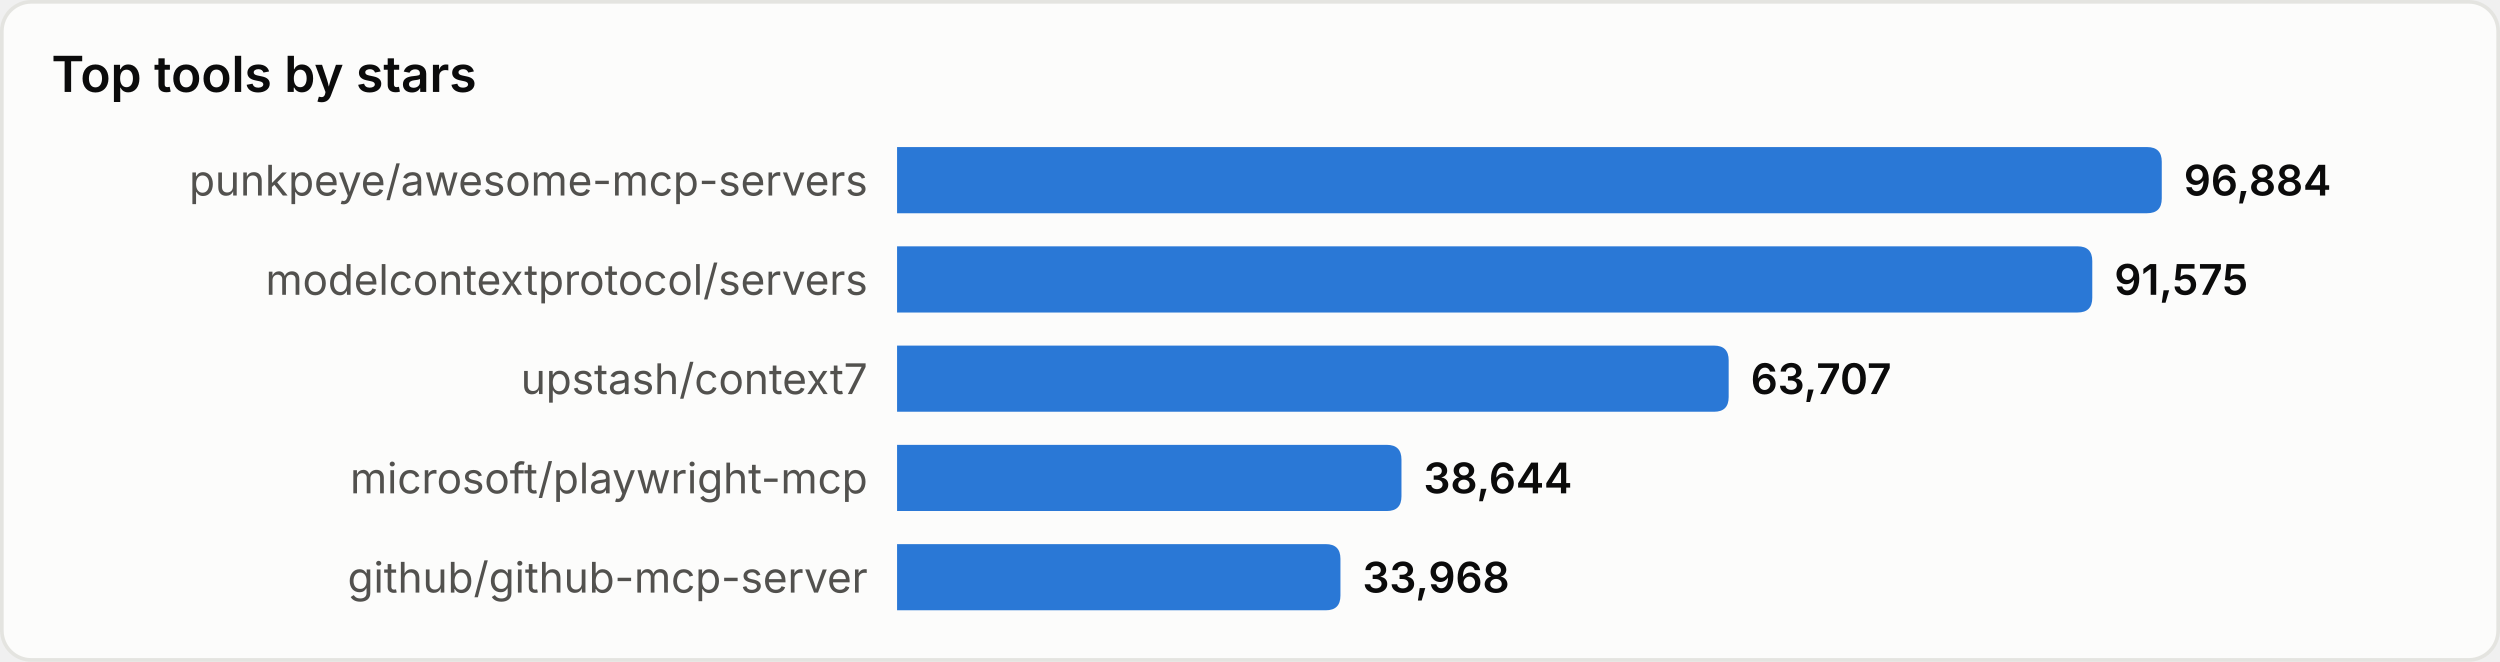
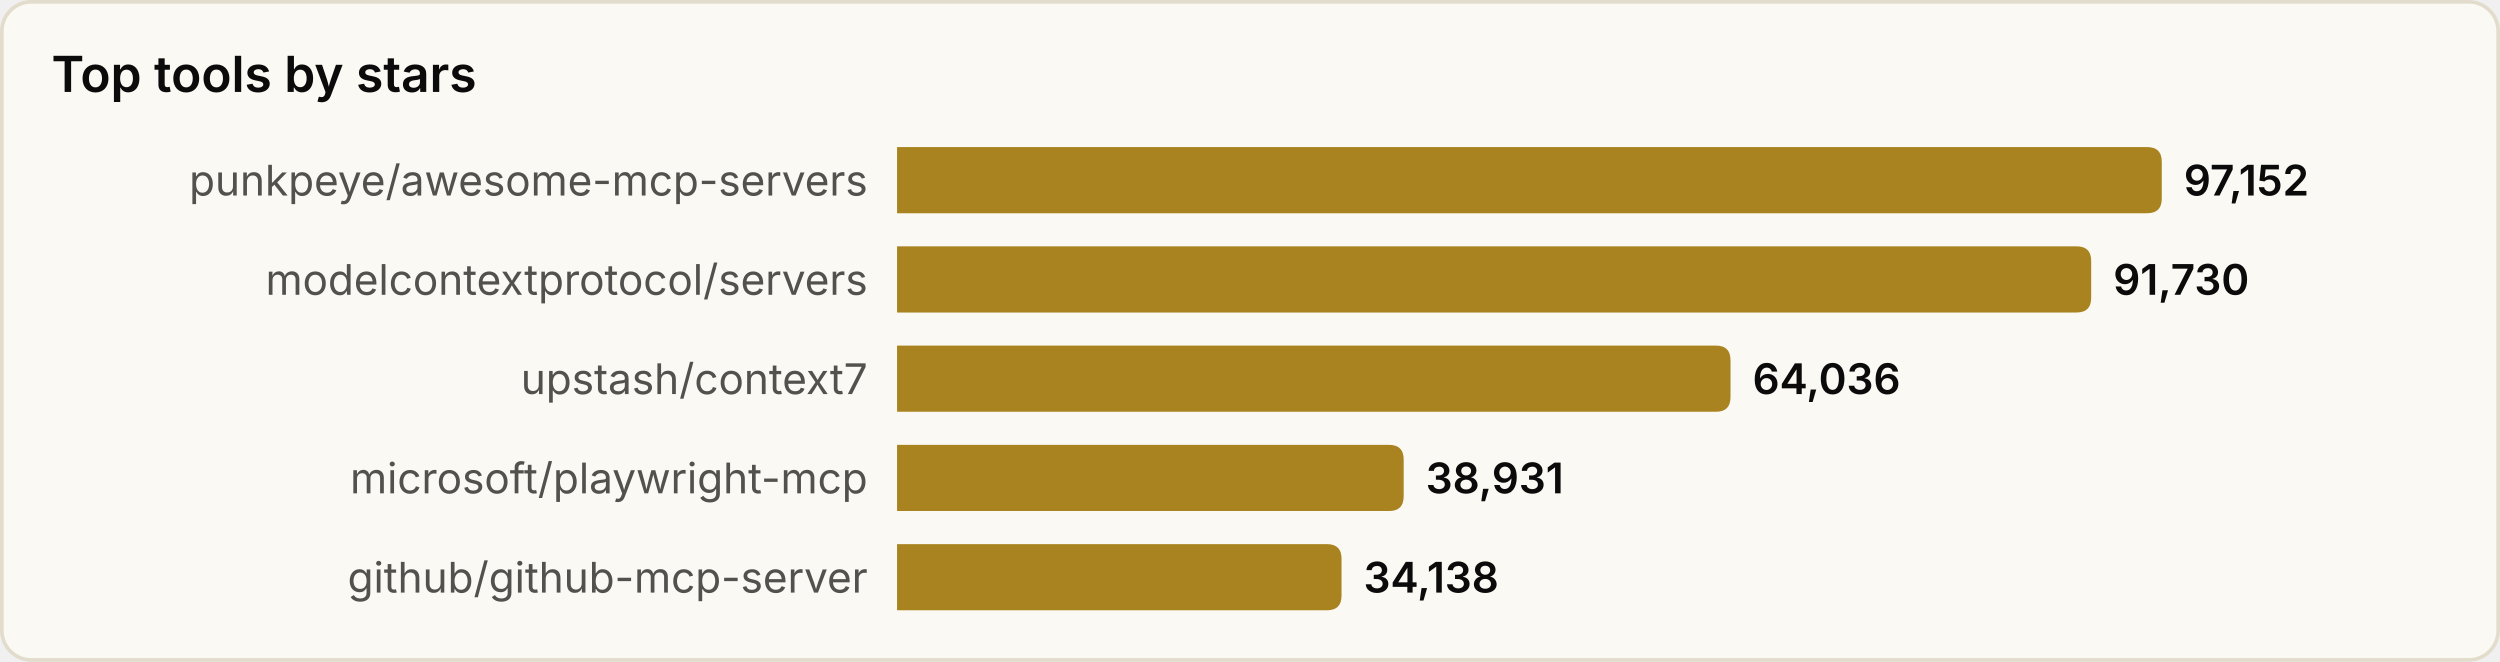
<svg xmlns="http://www.w3.org/2000/svg" width="680" height="180" viewBox="0 0 680 180" role="img" aria-label="Top tools by stars">
  <style>
text{font-family:system-ui,-apple-system,'Segoe UI',sans-serif}
- .srf{fill:#fcfcfb;stroke:#e4e4e0}.ttl{fill:#0b0b0b;font-size:13.5px;font-weight:600}
+ .srf{fill:#fbf9f3;stroke:#e2dccd}.ttl{fill:#0b0b0b;font-size:13.5px;font-weight:600}
.lbl{fill:#52514e;font-size:11.5px}.val{fill:#0b0b0b;font-size:11.5px;font-weight:600}
- .bar{fill:#2a78d6}
+ .bar{fill:#a8831f}
@media(prefers-color-scheme:dark){
- .srf{fill:#1a1a19;stroke:#33332f}.ttl{fill:#ffffff}
- .lbl{fill:#c3c2b7}.val{fill:#ffffff}.bar{fill:#3987e5}
+ .srf{fill:#131826;stroke:#2a3145}.ttl{fill:#f2eee4}
+ .lbl{fill:#a9a69c}.val{fill:#f2eee4}.bar{fill:#d9b04a}
}
</style>
  <rect x="0.5" y="0.5" width="679" height="179" rx="8" class="srf" />
  <text x="14" y="25" class="ttl">Top tools by stars</text>
  <text x="236" y="49.0" class="lbl" text-anchor="end" dominant-baseline="central">punkpeye/awesome-mcp-servers</text>
  <path d="M244,40 h340.0 q4,0 4,4 v10 q0,4 -4,4 h-340.0 z" class="bar" />
-   <text x="594.0" y="49.0" class="val" dominant-baseline="central">96,884</text>
+   <text x="594.0" y="49.0" class="val" dominant-baseline="central">97,152</text>
  <text x="236" y="76.0" class="lbl" text-anchor="end" dominant-baseline="central">modelcontextprotocol/servers</text>
-   <path d="M244,67 h321.1 q4,0 4,4 v10 q0,4 -4,4 h-321.1 z" class="bar" />
-   <text x="575.1" y="76.0" class="val" dominant-baseline="central">91,575</text>
+   <path d="M244,67 h320.8 q4,0 4,4 v10 q0,4 -4,4 h-320.8 z" class="bar" />
+   <text x="574.8" y="76.0" class="val" dominant-baseline="central">91,730</text>
  <text x="236" y="103.0" class="lbl" text-anchor="end" dominant-baseline="central">upstash/context7</text>
-   <path d="M244,94 h222.2 q4,0 4,4 v10 q0,4 -4,4 h-222.2 z" class="bar" />
-   <text x="476.2" y="103.0" class="val" dominant-baseline="central">63,707</text>
+   <path d="M244,94 h222.7 q4,0 4,4 v10 q0,4 -4,4 h-222.7 z" class="bar" />
+   <text x="476.7" y="103.0" class="val" dominant-baseline="central">64,036</text>
  <text x="236" y="130.0" class="lbl" text-anchor="end" dominant-baseline="central">microsoft/playwright-mcp</text>
-   <path d="M244,121 h133.2 q4,0 4,4 v10 q0,4 -4,4 h-133.2 z" class="bar" />
-   <text x="387.2" y="130.0" class="val" dominant-baseline="central">38,644</text>
+   <path d="M244,121 h133.8 q4,0 4,4 v10 q0,4 -4,4 h-133.8 z" class="bar" />
+   <text x="387.8" y="130.0" class="val" dominant-baseline="central">38,931</text>
  <text x="236" y="157.0" class="lbl" text-anchor="end" dominant-baseline="central">github/github-mcp-server</text>
-   <path d="M244,148 h116.6 q4,0 4,4 v10 q0,4 -4,4 h-116.6 z" class="bar" />
-   <text x="370.6" y="157.0" class="val" dominant-baseline="central">33,968</text>
+   <path d="M244,148 h116.9 q4,0 4,4 v10 q0,4 -4,4 h-116.9 z" class="bar" />
+   <text x="370.9" y="157.0" class="val" dominant-baseline="central">34,138</text>
</svg>
